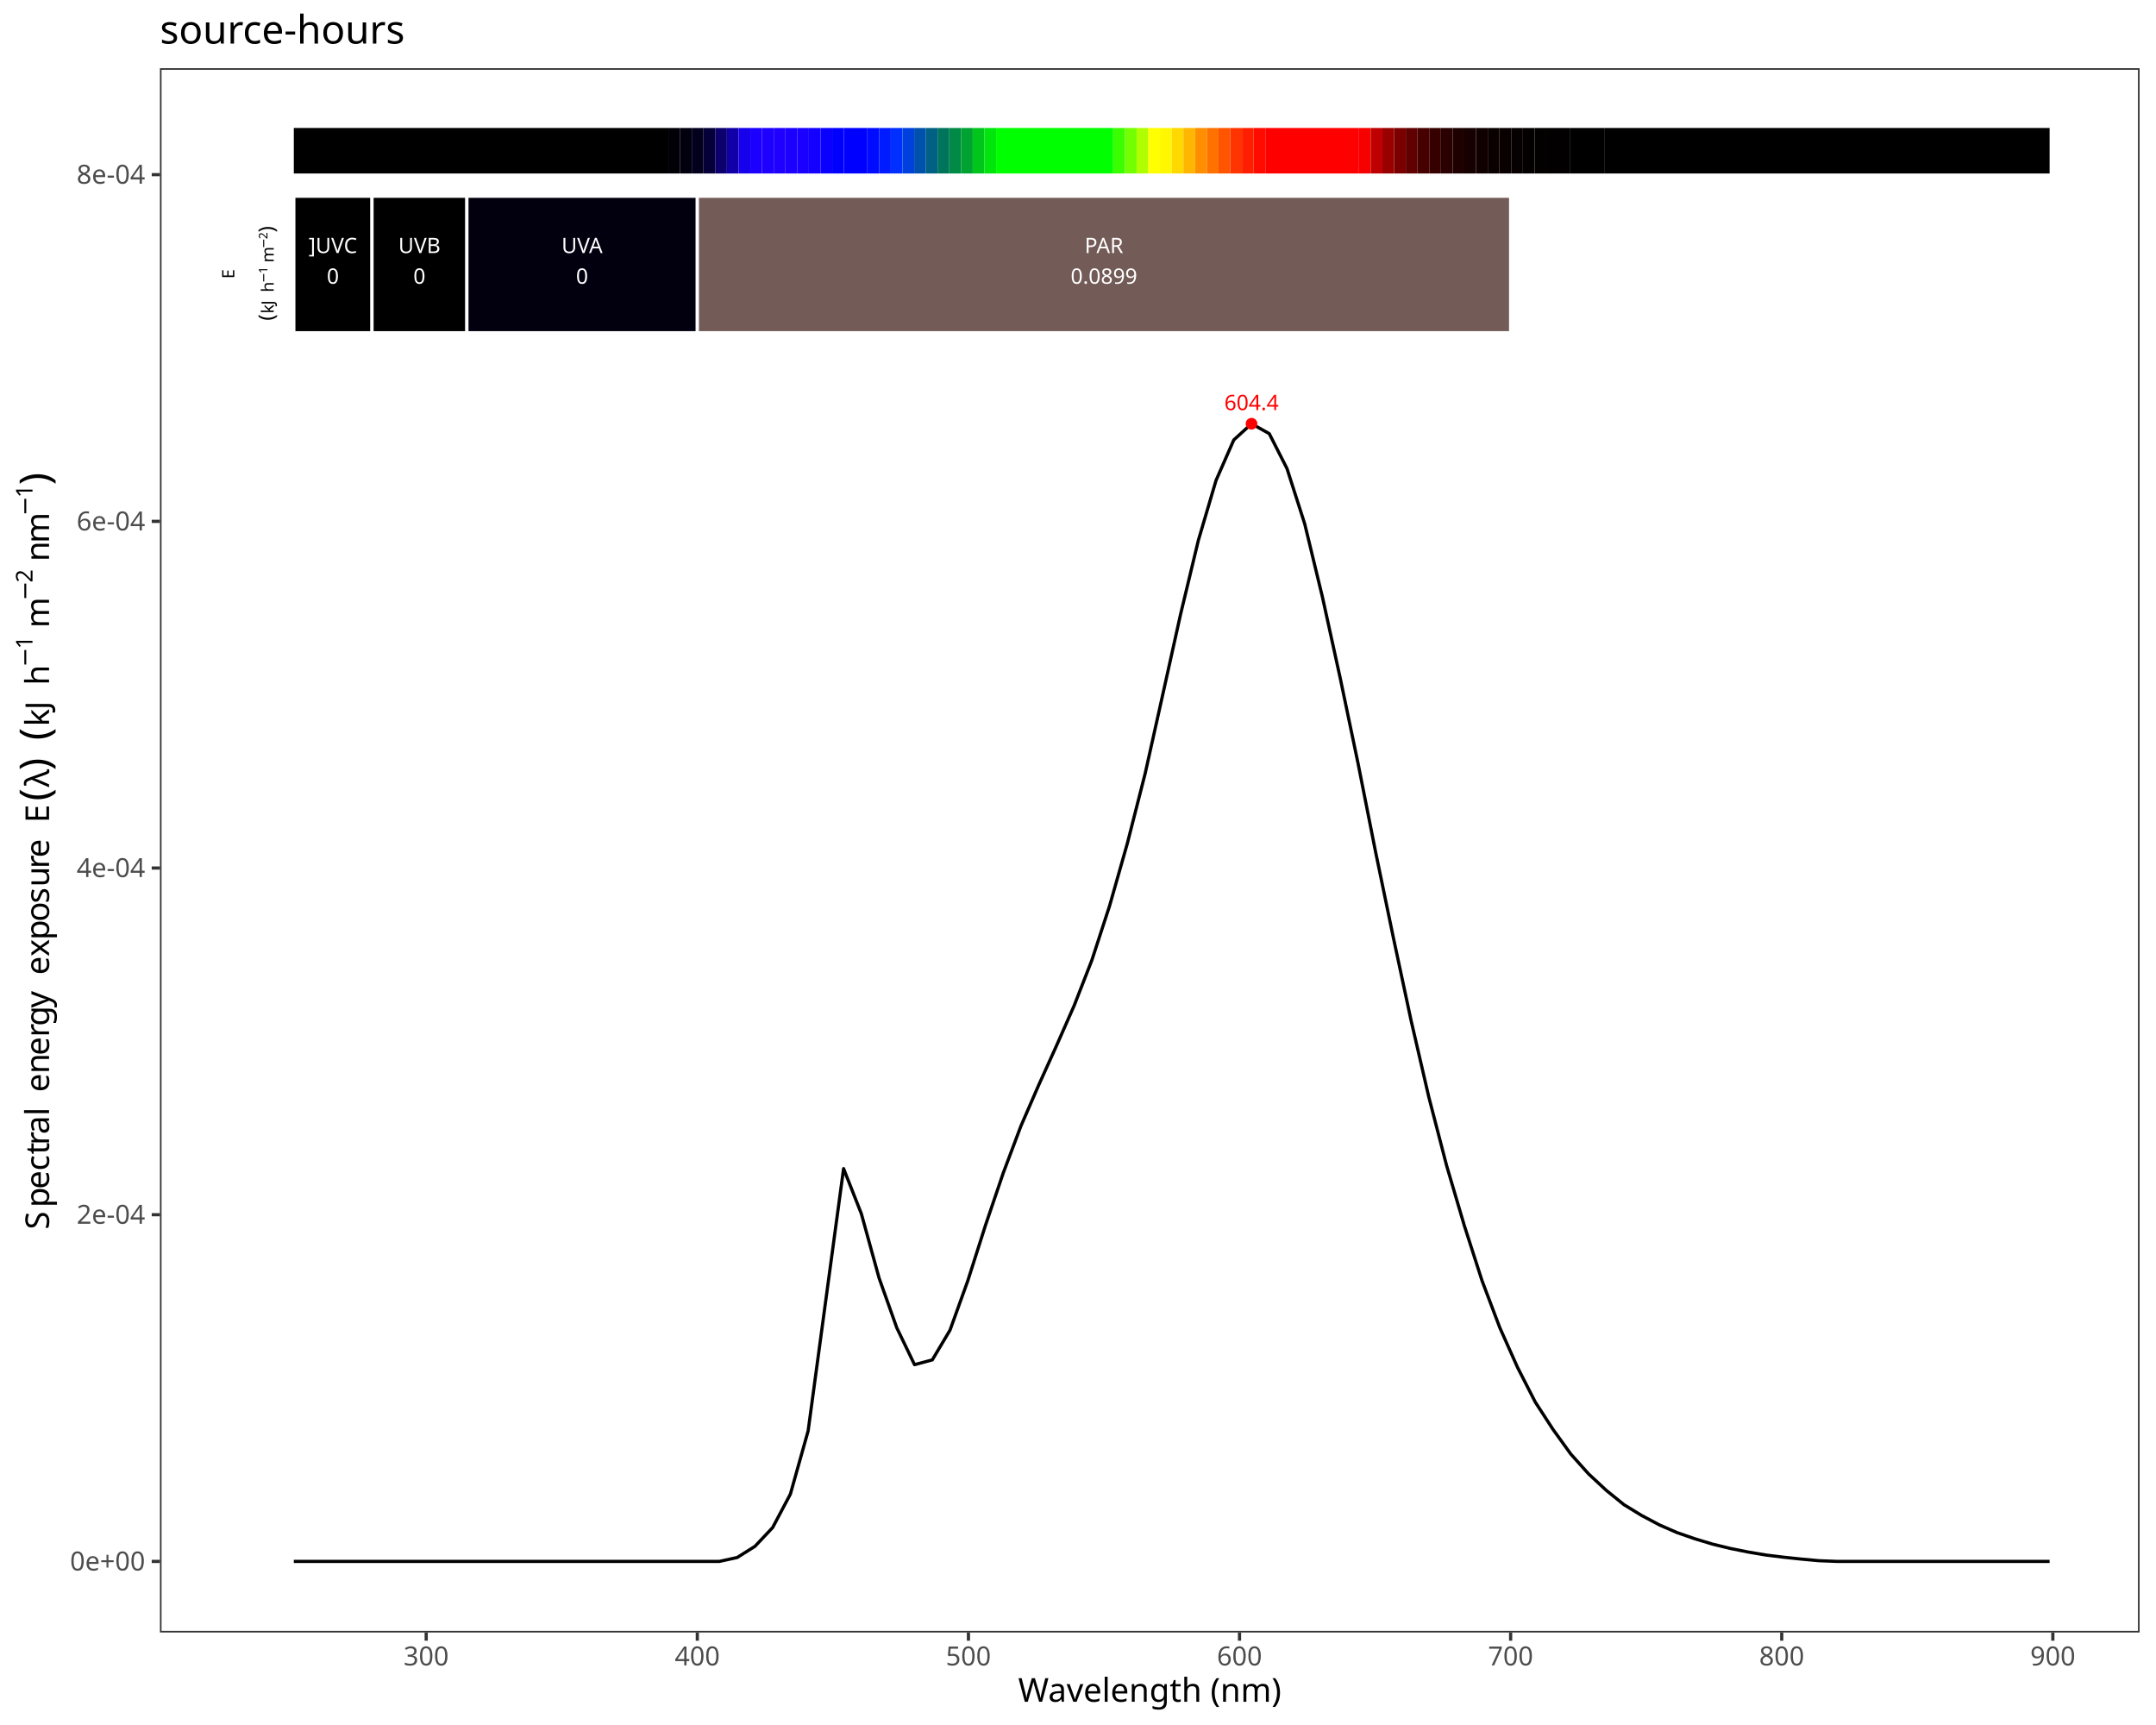
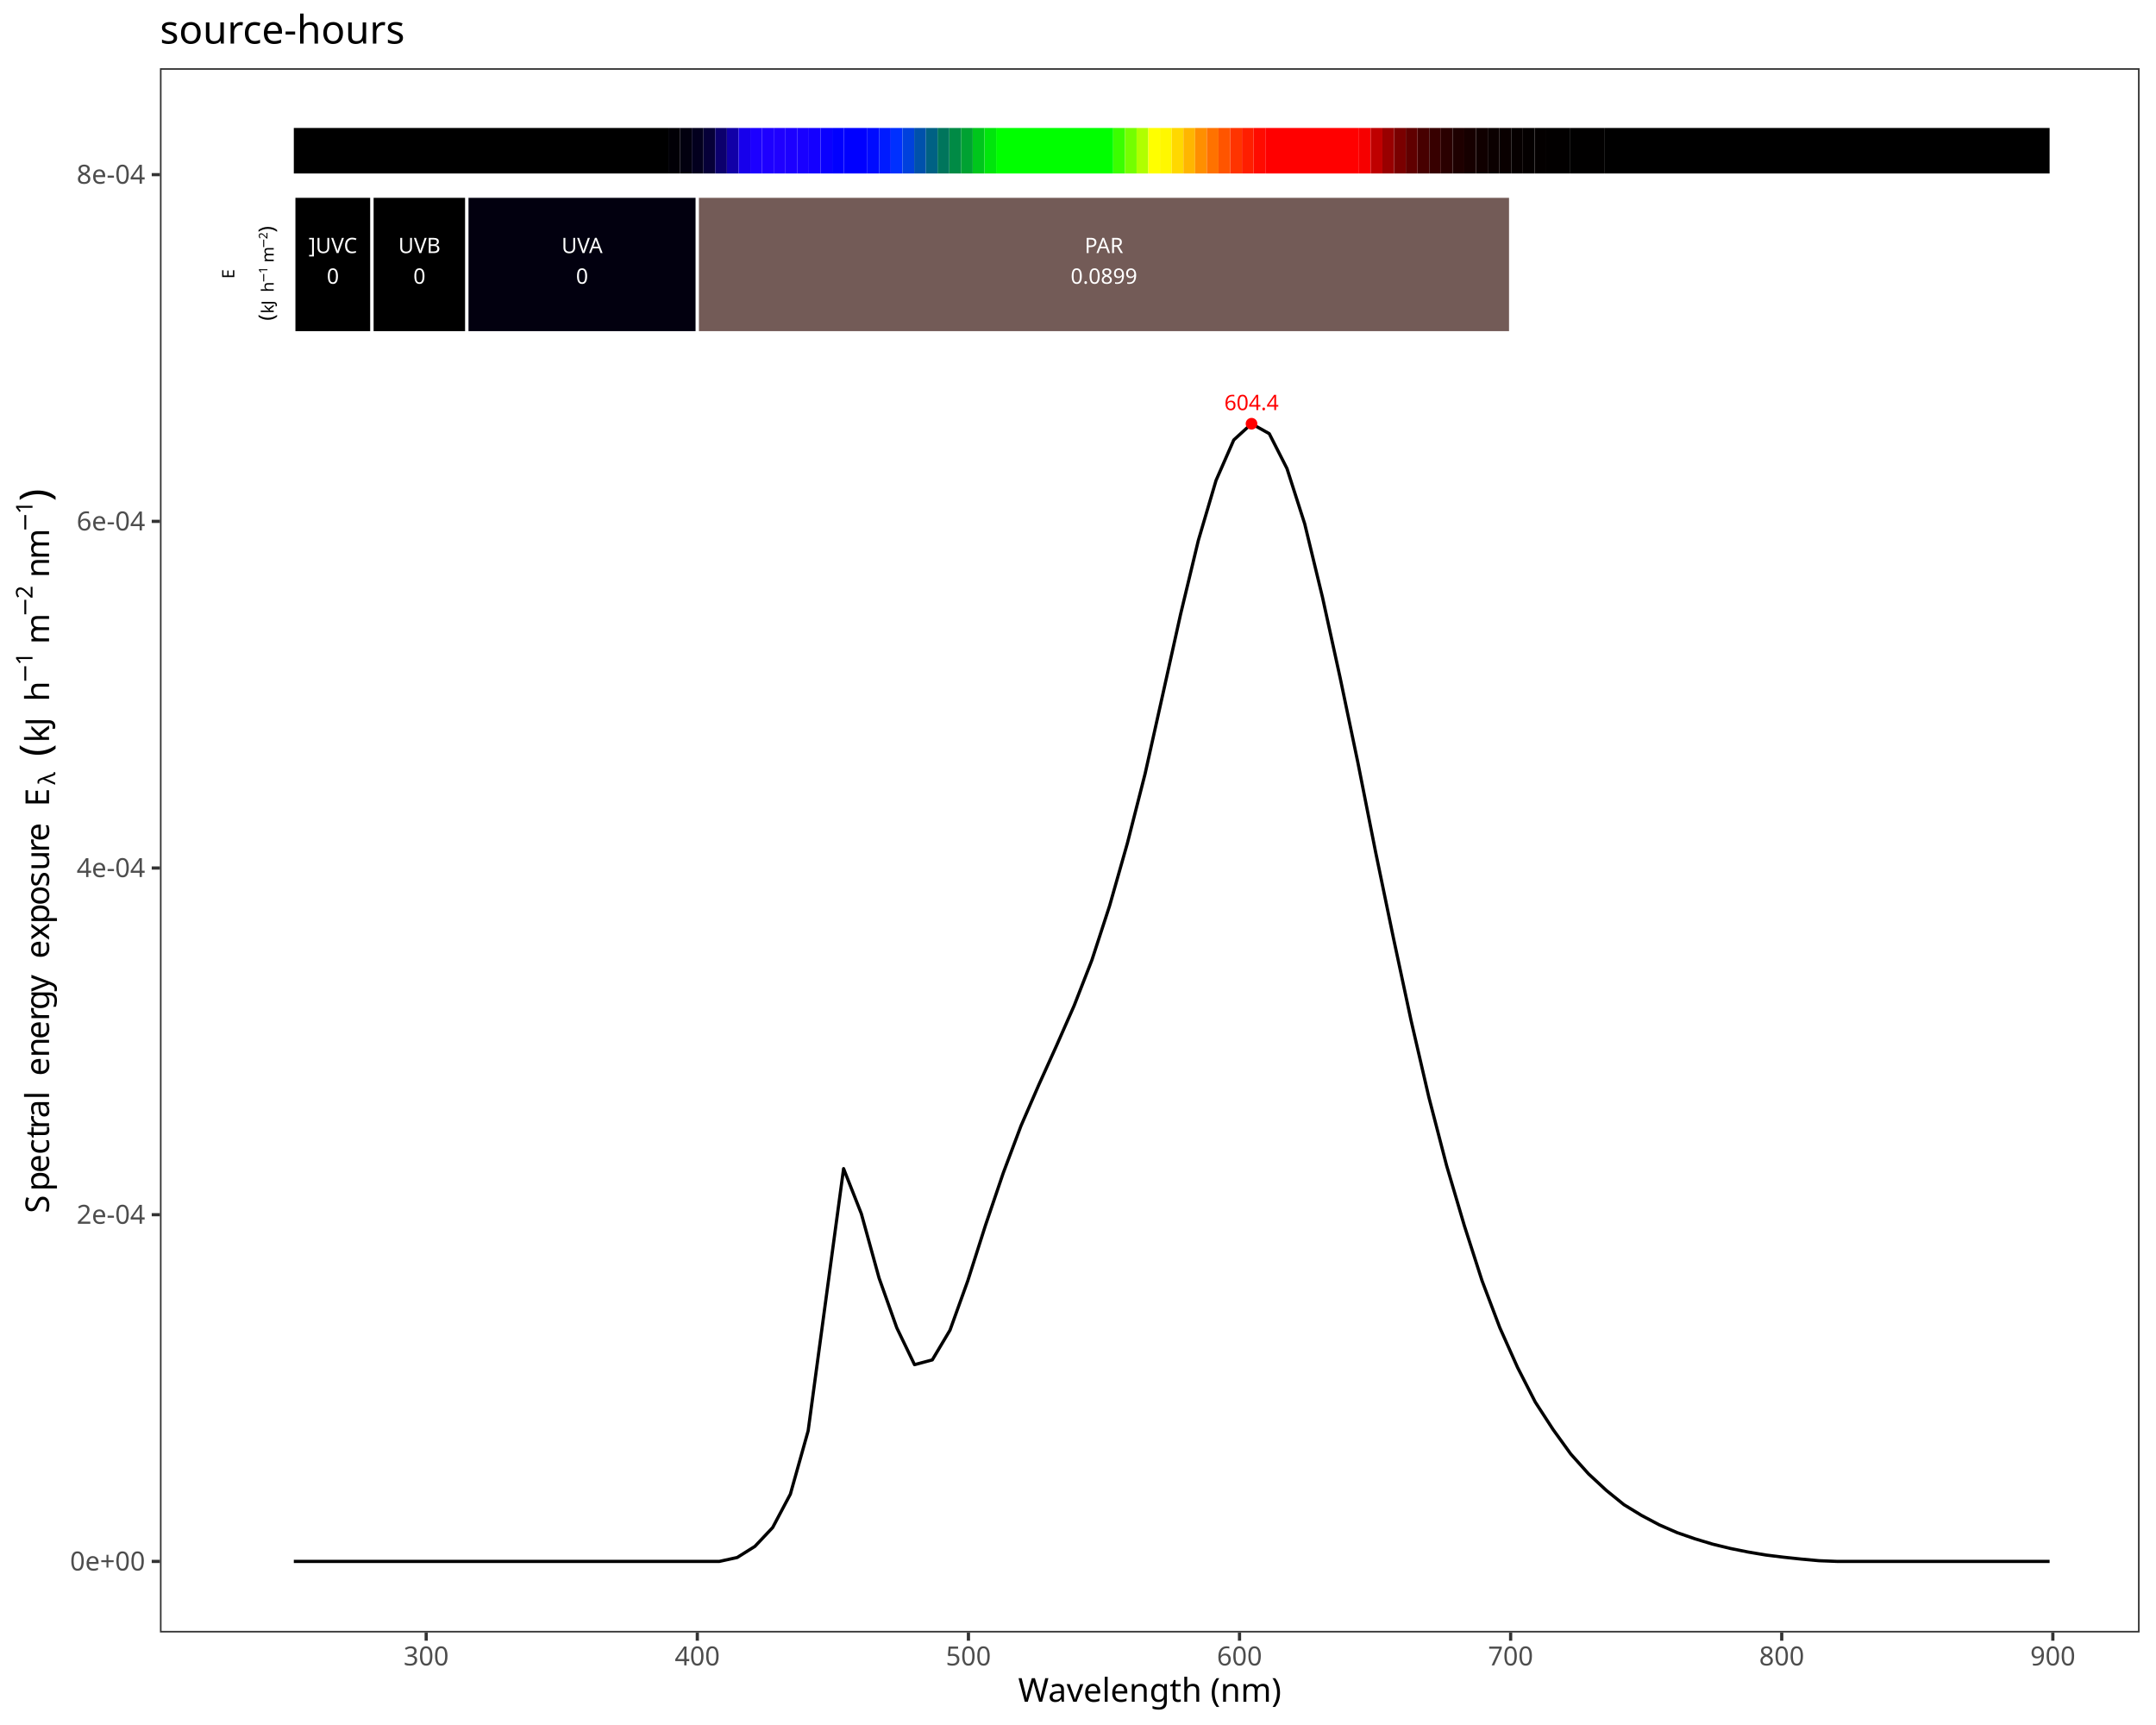
<svg xmlns="http://www.w3.org/2000/svg" class="svglite" data-engine-version="2.0" width="720.00pt" height="576.00pt" viewBox="0 0 720.00 576.00">
  <defs>
    <style type="text/css">
    .svglite line, .svglite polyline, .svglite polygon, .svglite path, .svglite rect, .svglite circle {
      fill: none;
      stroke: #000000;
      stroke-linecap: round;
      stroke-linejoin: round;
      stroke-miterlimit: 10.00;
    }
  </style>
  </defs>
  <rect width="100%" height="100%" style="stroke: none; fill: #FFFFFF;" />
  <defs>
    <clipPath id="cpMC4wMHw3MjAuMDB8MC4wMHw1NzYuMDA=">
      <rect x="0.00" y="0.00" width="720.00" height="576.00" />
    </clipPath>
  </defs>
  <g clip-path="url(#cpMC4wMHw3MjAuMDB8MC4wMHw1NzYuMDA=)">
    <rect x="0.00" y="0.00" width="720.00" height="576.00" style="stroke-width: 1.07; stroke: #FFFFFF; fill: #FFFFFF;" />
  </g>
  <defs>
    <clipPath id="cpNTMuNDF8NzE0LjUyfDIyLjc4fDU0NS4xMQ==">
      <rect x="53.41" y="22.78" width="661.11" height="522.33" />
    </clipPath>
  </defs>
  <g clip-path="url(#cpNTMuNDF8NzE0LjUyfDIyLjc4fDU0NS4xMQ==)">
    <rect x="53.41" y="22.78" width="661.11" height="522.33" style="stroke-width: 1.07; stroke: none; fill: #FFFFFF;" />
    <polyline points="98.12,521.37 104.04,521.37 109.96,521.37 115.89,521.37 121.81,521.37 127.73,521.37 133.65,521.37 139.58,521.37 145.50,521.37 151.42,521.37 157.34,521.37 163.27,521.37 169.19,521.37 175.11,521.37 181.04,521.37 186.96,521.37 192.88,521.37 198.80,521.37 204.73,521.37 210.65,521.37 216.57,521.37 222.50,521.37 228.42,521.37 234.34,521.37 240.26,521.37 246.19,520.07 252.11,516.35 258.03,510.07 263.95,498.90 269.88,477.78 275.80,433.98 281.72,390.22 287.65,405.28 293.57,426.76 299.49,443.39 305.41,455.68 311.34,454.09 317.26,444.15 323.18,427.72 329.10,409.15 335.03,391.70 340.95,375.96 346.87,362.34 352.80,349.22 358.72,335.78 364.64,320.59 370.56,302.43 376.49,281.57 382.41,258.36 388.33,231.81 394.26,205.10 400.18,180.48 406.10,160.41 412.02,146.91 417.95,141.49 423.87,144.80 429.79,156.45 435.71,174.92 441.64,199.41 447.56,226.40 453.48,254.70 459.41,284.62 465.33,313.17 471.25,340.83 477.17,366.38 483.10,389.22 489.02,409.27 494.94,427.68 500.86,443.32 506.79,456.61 512.71,468.18 518.63,477.30 524.56,485.52 530.48,492.13 536.40,497.63 542.32,502.43 548.25,506.05 554.17,509.19 560.09,511.77 566.01,513.82 571.94,515.61 577.86,517.05 583.78,518.24 589.71,519.24 595.63,519.97 601.55,520.60 607.47,521.14 613.40,521.37 619.32,521.37 625.24,521.37 631.17,521.37 637.09,521.37 643.01,521.37 648.93,521.37 654.86,521.37 660.78,521.37 666.70,521.37 672.62,521.37 678.55,521.37 684.47,521.37 " style="stroke-width: 1.07; stroke-linecap: butt;" />
    <text x="417.95" y="136.94" text-anchor="middle" style="font-size: 7.11px; fill: #FF0000; font-family: sans;" textLength="17.80px" lengthAdjust="spacingAndGlyphs">604.4</text>
    <circle cx="417.95" cy="141.49" r="1.95" style="stroke-width: 0.71; stroke: none; fill: #FF0000;" />
    <rect x="98.12" y="42.73" width="125.09" height="15.20" style="stroke-width: 1.07; stroke: none; stroke-linecap: square; stroke-linejoin: miter; fill: #000000;" />
    <rect x="223.21" y="42.73" width="3.91" height="15.20" style="stroke-width: 1.07; stroke: none; stroke-linecap: square; stroke-linejoin: miter; fill: #010006;" />
    <rect x="227.11" y="42.73" width="3.91" height="15.20" style="stroke-width: 1.07; stroke: none; stroke-linecap: square; stroke-linejoin: miter; fill: #02000F;" />
    <rect x="231.02" y="42.73" width="3.91" height="15.20" style="stroke-width: 1.07; stroke: none; stroke-linecap: square; stroke-linejoin: miter; fill: #03001E;" />
    <rect x="234.93" y="42.73" width="3.91" height="15.20" style="stroke-width: 1.07; stroke: none; stroke-linecap: square; stroke-linejoin: miter; fill: #060038;" />
    <rect x="238.84" y="42.73" width="3.91" height="15.20" style="stroke-width: 1.07; stroke: none; stroke-linecap: square; stroke-linejoin: miter; fill: #0C006D;" />
    <rect x="242.75" y="42.73" width="3.91" height="15.20" style="stroke-width: 1.07; stroke: none; stroke-linecap: square; stroke-linejoin: miter; fill: #1100A7;" />
    <rect x="246.66" y="42.73" width="3.91" height="15.20" style="stroke-width: 1.07; stroke: none; stroke-linecap: square; stroke-linejoin: miter; fill: #1700EB;" />
    <rect x="250.57" y="42.73" width="3.91" height="15.20" style="stroke-width: 1.07; stroke: none; stroke-linecap: square; stroke-linejoin: miter; fill: #1C00FF;" />
    <rect x="254.48" y="42.73" width="3.91" height="15.20" style="stroke-width: 1.07; stroke: none; stroke-linecap: square; stroke-linejoin: miter; fill: #1E00FF;" />
    <rect x="258.39" y="42.73" width="3.91" height="15.20" style="stroke-width: 1.07; stroke: none; stroke-linecap: square; stroke-linejoin: miter; fill: #1F00FF;" />
    <rect x="262.30" y="42.73" width="3.91" height="15.20" style="stroke-width: 1.07; stroke: none; stroke-linecap: square; stroke-linejoin: miter; fill: #1C00FF;" />
    <rect x="266.21" y="42.73" width="3.91" height="15.20" style="stroke-width: 1.07; stroke: none; stroke-linecap: square; stroke-linejoin: miter; fill: #1900FF;" />
    <rect x="270.11" y="42.73" width="3.91" height="15.20" style="stroke-width: 1.07; stroke: none; stroke-linecap: square; stroke-linejoin: miter; fill: #1400FF;" />
    <rect x="274.02" y="42.73" width="3.91" height="15.20" style="stroke-width: 1.07; stroke: none; stroke-linecap: square; stroke-linejoin: miter; fill: #0A00FF;" />
    <rect x="277.93" y="42.73" width="3.91" height="15.20" style="stroke-width: 1.07; stroke: none; stroke-linecap: square; stroke-linejoin: miter; fill: #0100FF;" />
    <rect x="281.84" y="42.73" width="7.82" height="15.20" style="stroke-width: 1.07; stroke: none; stroke-linecap: square; stroke-linejoin: miter; fill: #0000FF;" />
    <rect x="289.66" y="42.73" width="3.91" height="15.20" style="stroke-width: 1.07; stroke: none; stroke-linecap: square; stroke-linejoin: miter; fill: #000BFF;" />
    <rect x="293.57" y="42.73" width="3.91" height="15.20" style="stroke-width: 1.07; stroke: none; stroke-linecap: square; stroke-linejoin: miter; fill: #001BFF;" />
    <rect x="297.48" y="42.73" width="3.91" height="15.20" style="stroke-width: 1.07; stroke: none; stroke-linecap: square; stroke-linejoin: miter; fill: #0030FF;" />
    <rect x="301.39" y="42.73" width="3.91" height="15.20" style="stroke-width: 1.07; stroke: none; stroke-linecap: square; stroke-linejoin: miter; fill: #0041DD;" />
    <rect x="305.30" y="42.73" width="3.91" height="15.20" style="stroke-width: 1.07; stroke: none; stroke-linecap: square; stroke-linejoin: miter; fill: #0051AC;" />
    <rect x="309.20" y="42.73" width="3.91" height="15.20" style="stroke-width: 1.07; stroke: none; stroke-linecap: square; stroke-linejoin: miter; fill: #006184;" />
    <rect x="313.11" y="42.73" width="3.91" height="15.20" style="stroke-width: 1.07; stroke: none; stroke-linecap: square; stroke-linejoin: miter; fill: #00755C;" />
    <rect x="317.02" y="42.73" width="3.91" height="15.20" style="stroke-width: 1.07; stroke: none; stroke-linecap: square; stroke-linejoin: miter; fill: #008A45;" />
    <rect x="320.93" y="42.73" width="3.91" height="15.20" style="stroke-width: 1.07; stroke: none; stroke-linecap: square; stroke-linejoin: miter; fill: #00A232;" />
    <rect x="324.84" y="42.73" width="3.91" height="15.20" style="stroke-width: 1.07; stroke: none; stroke-linecap: square; stroke-linejoin: miter; fill: #00C61C;" />
    <rect x="328.75" y="42.73" width="3.91" height="15.20" style="stroke-width: 1.07; stroke: none; stroke-linecap: square; stroke-linejoin: miter; fill: #00E60C;" />
    <rect x="332.66" y="42.73" width="39.09" height="15.20" style="stroke-width: 1.07; stroke: none; stroke-linecap: square; stroke-linejoin: miter; fill: #00FF00;" />
    <rect x="371.75" y="42.73" width="3.91" height="15.20" style="stroke-width: 1.07; stroke: none; stroke-linecap: square; stroke-linejoin: miter; fill: #3AFF00;" />
    <rect x="375.66" y="42.73" width="3.91" height="15.20" style="stroke-width: 1.07; stroke: none; stroke-linecap: square; stroke-linejoin: miter; fill: #74FF00;" />
    <rect x="379.57" y="42.73" width="3.91" height="15.20" style="stroke-width: 1.07; stroke: none; stroke-linecap: square; stroke-linejoin: miter; fill: #B0FF00;" />
    <rect x="383.48" y="42.73" width="3.91" height="15.20" style="stroke-width: 1.07; stroke: none; stroke-linecap: square; stroke-linejoin: miter; fill: #FFFF00;" />
    <rect x="387.38" y="42.73" width="3.91" height="15.20" style="stroke-width: 1.07; stroke: none; stroke-linecap: square; stroke-linejoin: miter; fill: #FFF700;" />
    <rect x="391.29" y="42.73" width="3.91" height="15.20" style="stroke-width: 1.07; stroke: none; stroke-linecap: square; stroke-linejoin: miter; fill: #FFD800;" />
    <rect x="395.20" y="42.73" width="3.91" height="15.20" style="stroke-width: 1.07; stroke: none; stroke-linecap: square; stroke-linejoin: miter; fill: #FFB600;" />
    <rect x="399.11" y="42.73" width="3.91" height="15.20" style="stroke-width: 1.07; stroke: none; stroke-linecap: square; stroke-linejoin: miter; fill: #FF8F00;" />
    <rect x="403.02" y="42.73" width="3.91" height="15.20" style="stroke-width: 1.07; stroke: none; stroke-linecap: square; stroke-linejoin: miter; fill: #FF7200;" />
    <rect x="406.93" y="42.73" width="3.91" height="15.20" style="stroke-width: 1.07; stroke: none; stroke-linecap: square; stroke-linejoin: miter; fill: #FF5500;" />
    <rect x="410.84" y="42.73" width="3.91" height="15.20" style="stroke-width: 1.07; stroke: none; stroke-linecap: square; stroke-linejoin: miter; fill: #FF3400;" />
    <rect x="414.75" y="42.73" width="3.91" height="15.20" style="stroke-width: 1.07; stroke: none; stroke-linecap: square; stroke-linejoin: miter; fill: #FF1E00;" />
    <rect x="418.66" y="42.73" width="3.91" height="15.20" style="stroke-width: 1.07; stroke: none; stroke-linecap: square; stroke-linejoin: miter; fill: #FF0B00;" />
    <rect x="422.57" y="42.73" width="31.27" height="15.20" style="stroke-width: 1.07; stroke: none; stroke-linecap: square; stroke-linejoin: miter; fill: #FF0000;" />
    <rect x="453.84" y="42.73" width="3.91" height="15.20" style="stroke-width: 1.07; stroke: none; stroke-linecap: square; stroke-linejoin: miter; fill: #F60000;" />
    <rect x="457.75" y="42.73" width="3.91" height="15.20" style="stroke-width: 1.07; stroke: none; stroke-linecap: square; stroke-linejoin: miter; fill: #BF0000;" />
    <rect x="461.66" y="42.73" width="3.91" height="15.20" style="stroke-width: 1.07; stroke: none; stroke-linecap: square; stroke-linejoin: miter; fill: #990000;" />
    <rect x="465.57" y="42.73" width="3.91" height="15.20" style="stroke-width: 1.07; stroke: none; stroke-linecap: square; stroke-linejoin: miter; fill: #7A0000;" />
    <rect x="469.47" y="42.73" width="3.91" height="15.20" style="stroke-width: 1.07; stroke: none; stroke-linecap: square; stroke-linejoin: miter; fill: #600000;" />
    <rect x="473.38" y="42.73" width="3.91" height="15.20" style="stroke-width: 1.07; stroke: none; stroke-linecap: square; stroke-linejoin: miter; fill: #470000;" />
    <rect x="477.29" y="42.73" width="3.91" height="15.20" style="stroke-width: 1.07; stroke: none; stroke-linecap: square; stroke-linejoin: miter; fill: #370000;" />
    <rect x="481.20" y="42.73" width="3.91" height="15.20" style="stroke-width: 1.07; stroke: none; stroke-linecap: square; stroke-linejoin: miter; fill: #2A0000;" />
    <rect x="485.11" y="42.73" width="3.91" height="15.20" style="stroke-width: 1.07; stroke: none; stroke-linecap: square; stroke-linejoin: miter; fill: #1E0000;" />
    <rect x="489.02" y="42.73" width="3.91" height="15.20" style="stroke-width: 1.07; stroke: none; stroke-linecap: square; stroke-linejoin: miter; fill: #160000;" />
    <rect x="492.93" y="42.73" width="3.91" height="15.20" style="stroke-width: 1.07; stroke: none; stroke-linecap: square; stroke-linejoin: miter; fill: #100000;" />
    <rect x="496.84" y="42.73" width="3.91" height="15.20" style="stroke-width: 1.07; stroke: none; stroke-linecap: square; stroke-linejoin: miter; fill: #0B0000;" />
    <rect x="500.75" y="42.73" width="3.91" height="15.20" style="stroke-width: 1.07; stroke: none; stroke-linecap: square; stroke-linejoin: miter; fill: #090000;" />
    <rect x="504.66" y="42.73" width="3.91" height="15.20" style="stroke-width: 1.07; stroke: none; stroke-linecap: square; stroke-linejoin: miter; fill: #060000;" />
    <rect x="508.56" y="42.73" width="3.91" height="15.20" style="stroke-width: 1.07; stroke: none; stroke-linecap: square; stroke-linejoin: miter; fill: #040000;" />
    <rect x="512.47" y="42.73" width="3.91" height="15.20" style="stroke-width: 1.07; stroke: none; stroke-linecap: square; stroke-linejoin: miter; fill: #030000;" />
    <rect x="516.38" y="42.73" width="7.82" height="15.20" style="stroke-width: 1.07; stroke: none; stroke-linecap: square; stroke-linejoin: miter; fill: #020000;" />
    <rect x="524.20" y="42.73" width="11.73" height="15.20" style="stroke-width: 1.07; stroke: none; stroke-linecap: square; stroke-linejoin: miter; fill: #010000;" />
    <rect x="535.93" y="42.73" width="148.54" height="15.20" style="stroke-width: 1.07; stroke: none; stroke-linecap: square; stroke-linejoin: miter; fill: #000000;" />
    <rect x="98.12" y="65.52" width="26.11" height="45.59" style="stroke-width: 1.07; stroke: #FFFFFF; stroke-linecap: square; stroke-linejoin: miter; fill: #000000;" />
    <rect x="124.23" y="65.52" width="31.69" height="45.59" style="stroke-width: 1.07; stroke: #FFFFFF; stroke-linecap: square; stroke-linejoin: miter; fill: #000000;" />
    <rect x="155.92" y="65.52" width="76.96" height="45.59" style="stroke-width: 1.07; stroke: #FFFFFF; stroke-linecap: square; stroke-linejoin: miter; fill: #02000F;" />
    <rect x="232.87" y="65.52" width="271.61" height="45.59" style="stroke-width: 1.07; stroke: #FFFFFF; stroke-linecap: square; stroke-linejoin: miter; fill: #735B57;" />
    <text x="111.17" y="84.50" text-anchor="middle" style="font-size: 7.11px; fill: #FFFFFF; font-family: sans;" textLength="17.00px" lengthAdjust="spacingAndGlyphs">]UVC</text>
    <text x="111.17" y="94.74" text-anchor="middle" style="font-size: 7.11px; fill: #FFFFFF; font-family: sans;" textLength="3.96px" lengthAdjust="spacingAndGlyphs">0</text>
    <text x="140.07" y="84.50" text-anchor="middle" style="font-size: 7.11px; fill: #FFFFFF; font-family: sans;" textLength="14.63px" lengthAdjust="spacingAndGlyphs">UVB</text>
    <text x="140.07" y="94.74" text-anchor="middle" style="font-size: 7.11px; fill: #FFFFFF; font-family: sans;" textLength="3.96px" lengthAdjust="spacingAndGlyphs">0</text>
    <text x="194.39" y="84.50" text-anchor="middle" style="font-size: 7.11px; fill: #FFFFFF; font-family: sans;" textLength="14.63px" lengthAdjust="spacingAndGlyphs">UVA</text>
    <text x="194.39" y="94.74" text-anchor="middle" style="font-size: 7.11px; fill: #FFFFFF; font-family: sans;" textLength="3.96px" lengthAdjust="spacingAndGlyphs">0</text>
    <text x="368.67" y="84.50" text-anchor="middle" style="font-size: 7.11px; fill: #FFFFFF; font-family: sans;" textLength="14.63px" lengthAdjust="spacingAndGlyphs">PAR</text>
    <text x="368.67" y="94.74" text-anchor="middle" style="font-size: 7.11px; fill: #FFFFFF; font-family: sans;" textLength="21.76px" lengthAdjust="spacingAndGlyphs">0.0899</text>
    <text transform="translate(78.25,93.06) rotate(-90)" style="font-size: 5.69px; font-family: sans;" textLength="3.80px" lengthAdjust="spacingAndGlyphs">E</text>
    <text transform="translate(91.41,107.06) rotate(-90)" style="font-size: 7.11px; font-family: sans;" textLength="2.37px" lengthAdjust="spacingAndGlyphs">(</text>
    <text transform="translate(91.41,104.69) rotate(-90)" style="font-size: 5.69px; font-family: sans;" textLength="2.85px" lengthAdjust="spacingAndGlyphs">k</text>
    <text transform="translate(91.41,101.85) rotate(-90)" style="font-size: 5.69px; font-family: sans;" textLength="2.85px" lengthAdjust="spacingAndGlyphs">J</text>
    <text transform="translate(91.41,99.00) rotate(-90)" style="font-size: 5.69px; font-family: sans;" textLength="1.42px" lengthAdjust="spacingAndGlyphs"> </text>
    <text transform="translate(91.41,97.58) rotate(-90)" style="font-size: 5.69px; font-family: sans;" textLength="3.17px" lengthAdjust="spacingAndGlyphs">h</text>
    <text transform="translate(89.31,94.41) rotate(-90)" style="font-size: 3.98px; font-family: sans;" textLength="3.10px" lengthAdjust="spacingAndGlyphs">−</text>
    <text transform="translate(89.31,91.32) rotate(-90)" style="font-size: 3.98px; font-family: sans;" textLength="2.22px" lengthAdjust="spacingAndGlyphs">1</text>
    <text transform="translate(91.41,89.10) rotate(-90)" style="font-size: 5.69px; font-family: sans;" textLength="1.42px" lengthAdjust="spacingAndGlyphs"> </text>
    <text transform="translate(91.41,87.68) rotate(-90)" style="font-size: 5.69px; font-family: sans;" textLength="4.74px" lengthAdjust="spacingAndGlyphs">m</text>
    <text transform="translate(89.31,82.93) rotate(-90)" style="font-size: 3.98px; font-family: sans;" textLength="3.10px" lengthAdjust="spacingAndGlyphs">−</text>
    <text transform="translate(89.31,79.84) rotate(-90)" style="font-size: 3.98px; font-family: sans;" textLength="2.22px" lengthAdjust="spacingAndGlyphs">2</text>
    <text transform="translate(91.41,77.62) rotate(-90)" style="font-size: 7.11px; font-family: sans;" textLength="2.36px" lengthAdjust="spacingAndGlyphs">)</text>
    <rect x="53.41" y="22.78" width="661.11" height="522.33" style="stroke-width: 1.07; stroke: #333333;" />
  </g>
  <g clip-path="url(#cpMC4wMHw3MjAuMDB8MC4wMHw1NzYuMDA=)">
    <text x="48.48" y="524.40" text-anchor="end" style="font-size: 8.80px; fill: #4D4D4D; font-family: sans;" textLength="24.72px" lengthAdjust="spacingAndGlyphs">0e+00</text>
    <text x="48.48" y="408.63" text-anchor="end" style="font-size: 8.80px; fill: #4D4D4D; font-family: sans;" textLength="22.51px" lengthAdjust="spacingAndGlyphs">2e-04</text>
    <text x="48.48" y="292.87" text-anchor="end" style="font-size: 8.80px; fill: #4D4D4D; font-family: sans;" textLength="22.51px" lengthAdjust="spacingAndGlyphs">4e-04</text>
    <text x="48.48" y="177.11" text-anchor="end" style="font-size: 8.80px; fill: #4D4D4D; font-family: sans;" textLength="22.51px" lengthAdjust="spacingAndGlyphs">6e-04</text>
    <text x="48.48" y="61.34" text-anchor="end" style="font-size: 8.80px; fill: #4D4D4D; font-family: sans;" textLength="22.51px" lengthAdjust="spacingAndGlyphs">8e-04</text>
    <polyline points="50.67,521.37 53.41,521.37 " style="stroke-width: 1.07; stroke: #333333; stroke-linecap: butt;" />
    <polyline points="50.67,405.61 53.41,405.61 " style="stroke-width: 1.07; stroke: #333333; stroke-linecap: butt;" />
    <polyline points="50.67,289.84 53.41,289.84 " style="stroke-width: 1.07; stroke: #333333; stroke-linecap: butt;" />
    <polyline points="50.67,174.08 53.41,174.08 " style="stroke-width: 1.07; stroke: #333333; stroke-linecap: butt;" />
    <polyline points="50.67,58.32 53.41,58.32 " style="stroke-width: 1.07; stroke: #333333; stroke-linecap: butt;" />
    <polyline points="142.33,547.85 142.33,545.11 " style="stroke-width: 1.07; stroke: #333333; stroke-linecap: butt;" />
    <polyline points="232.87,547.85 232.87,545.11 " style="stroke-width: 1.07; stroke: #333333; stroke-linecap: butt;" />
    <polyline points="323.41,547.85 323.41,545.11 " style="stroke-width: 1.07; stroke: #333333; stroke-linecap: butt;" />
    <polyline points="413.94,547.85 413.94,545.11 " style="stroke-width: 1.07; stroke: #333333; stroke-linecap: butt;" />
    <polyline points="504.48,547.85 504.48,545.11 " style="stroke-width: 1.07; stroke: #333333; stroke-linecap: butt;" />
    <polyline points="595.01,547.85 595.01,545.11 " style="stroke-width: 1.07; stroke: #333333; stroke-linecap: butt;" />
    <polyline points="685.55,547.85 685.55,545.11 " style="stroke-width: 1.07; stroke: #333333; stroke-linecap: butt;" />
    <text x="142.33" y="556.10" text-anchor="middle" style="font-size: 8.80px; fill: #4D4D4D; font-family: sans;" textLength="14.68px" lengthAdjust="spacingAndGlyphs">300</text>
    <text x="232.87" y="556.10" text-anchor="middle" style="font-size: 8.80px; fill: #4D4D4D; font-family: sans;" textLength="14.68px" lengthAdjust="spacingAndGlyphs">400</text>
    <text x="323.41" y="556.10" text-anchor="middle" style="font-size: 8.80px; fill: #4D4D4D; font-family: sans;" textLength="14.68px" lengthAdjust="spacingAndGlyphs">500</text>
    <text x="413.94" y="556.10" text-anchor="middle" style="font-size: 8.80px; fill: #4D4D4D; font-family: sans;" textLength="14.68px" lengthAdjust="spacingAndGlyphs">600</text>
    <text x="504.48" y="556.10" text-anchor="middle" style="font-size: 8.80px; fill: #4D4D4D; font-family: sans;" textLength="14.68px" lengthAdjust="spacingAndGlyphs">700</text>
    <text x="595.01" y="556.10" text-anchor="middle" style="font-size: 8.80px; fill: #4D4D4D; font-family: sans;" textLength="14.68px" lengthAdjust="spacingAndGlyphs">800</text>
    <text x="685.55" y="556.10" text-anchor="middle" style="font-size: 8.80px; fill: #4D4D4D; font-family: sans;" textLength="14.68px" lengthAdjust="spacingAndGlyphs">900</text>
    <text x="383.96" y="568.24" text-anchor="middle" style="font-size: 11.00px; font-family: sans;" textLength="83.76px" lengthAdjust="spacingAndGlyphs">Wavelength (nm)</text>
-     <text transform="translate(16.38,410.53) rotate(-90)" style="font-size: 11.00px; font-family: sans;" textLength="7.34px" lengthAdjust="spacingAndGlyphs">S</text>
-     <text transform="translate(16.38,403.19) rotate(-90)" style="font-size: 11.00px; font-family: sans;" textLength="6.12px" lengthAdjust="spacingAndGlyphs">p</text>
-     <text transform="translate(16.38,397.07) rotate(-90)" style="font-size: 11.00px; font-family: sans;" textLength="6.12px" lengthAdjust="spacingAndGlyphs">e</text>
-     <text transform="translate(16.38,390.95) rotate(-90)" style="font-size: 11.00px; font-family: sans;" textLength="5.50px" lengthAdjust="spacingAndGlyphs">c</text>
-     <text transform="translate(16.38,385.45) rotate(-90)" style="font-size: 11.00px; font-family: sans;" textLength="3.06px" lengthAdjust="spacingAndGlyphs">t</text>
-     <text transform="translate(16.38,382.39) rotate(-90)" style="font-size: 11.00px; font-family: sans;" textLength="3.66px" lengthAdjust="spacingAndGlyphs">r</text>
-     <text transform="translate(16.38,378.73) rotate(-90)" style="font-size: 11.00px; font-family: sans;" textLength="6.12px" lengthAdjust="spacingAndGlyphs">a</text>
-     <text transform="translate(16.38,372.61) rotate(-90)" style="font-size: 11.00px; font-family: sans;" textLength="2.44px" lengthAdjust="spacingAndGlyphs">l</text>
-     <text transform="translate(16.38,370.17) rotate(-90)" style="font-size: 11.00px; font-family: sans;" textLength="2.75px" lengthAdjust="spacingAndGlyphs"> </text>
-     <text transform="translate(16.38,367.41) rotate(-90)" style="font-size: 11.00px; font-family: sans;" textLength="2.75px" lengthAdjust="spacingAndGlyphs"> </text>
-     <text transform="translate(16.38,364.66) rotate(-90)" style="font-size: 11.00px; font-family: sans;" textLength="6.12px" lengthAdjust="spacingAndGlyphs">e</text>
-     <text transform="translate(16.38,358.54) rotate(-90)" style="font-size: 11.00px; font-family: sans;" textLength="6.12px" lengthAdjust="spacingAndGlyphs">n</text>
-     <text transform="translate(16.38,352.43) rotate(-90)" style="font-size: 11.00px; font-family: sans;" textLength="6.12px" lengthAdjust="spacingAndGlyphs">e</text>
-     <text transform="translate(16.38,346.31) rotate(-90)" style="font-size: 11.00px; font-family: sans;" textLength="3.66px" lengthAdjust="spacingAndGlyphs">r</text>
-     <text transform="translate(16.38,342.64) rotate(-90)" style="font-size: 11.00px; font-family: sans;" textLength="6.12px" lengthAdjust="spacingAndGlyphs">g</text>
-     <text transform="translate(16.38,336.53) rotate(-90)" style="font-size: 11.00px; font-family: sans;" textLength="5.50px" lengthAdjust="spacingAndGlyphs">y</text>
-     <text transform="translate(16.38,331.02) rotate(-90)" style="font-size: 11.00px; font-family: sans;" textLength="2.75px" lengthAdjust="spacingAndGlyphs"> </text>
-     <text transform="translate(16.38,328.27) rotate(-90)" style="font-size: 11.00px; font-family: sans;" textLength="2.75px" lengthAdjust="spacingAndGlyphs"> </text>
-     <text transform="translate(16.38,325.52) rotate(-90)" style="font-size: 11.00px; font-family: sans;" textLength="6.12px" lengthAdjust="spacingAndGlyphs">e</text>
-     <text transform="translate(16.38,319.40) rotate(-90)" style="font-size: 11.00px; font-family: sans;" textLength="5.50px" lengthAdjust="spacingAndGlyphs">x</text>
-     <text transform="translate(16.38,313.89) rotate(-90)" style="font-size: 11.00px; font-family: sans;" textLength="6.12px" lengthAdjust="spacingAndGlyphs">p</text>
-     <text transform="translate(16.38,307.78) rotate(-90)" style="font-size: 11.00px; font-family: sans;" textLength="6.12px" lengthAdjust="spacingAndGlyphs">o</text>
-     <text transform="translate(16.38,301.66) rotate(-90)" style="font-size: 11.00px; font-family: sans;" textLength="5.50px" lengthAdjust="spacingAndGlyphs">s</text>
-     <text transform="translate(16.38,296.15) rotate(-90)" style="font-size: 11.00px; font-family: sans;" textLength="6.12px" lengthAdjust="spacingAndGlyphs">u</text>
-     <text transform="translate(16.38,290.04) rotate(-90)" style="font-size: 11.00px; font-family: sans;" textLength="3.66px" lengthAdjust="spacingAndGlyphs">r</text>
-     <text transform="translate(16.38,286.37) rotate(-90)" style="font-size: 11.00px; font-family: sans;" textLength="6.12px" lengthAdjust="spacingAndGlyphs">e</text>
-     <text transform="translate(16.38,280.25) rotate(-90)" style="font-size: 11.00px; font-family: sans;" textLength="2.75px" lengthAdjust="spacingAndGlyphs"> </text>
-     <text transform="translate(16.38,277.50) rotate(-90)" style="font-size: 11.00px; font-family: sans;" textLength="2.75px" lengthAdjust="spacingAndGlyphs"> </text>
-     <text transform="translate(16.38,274.75) rotate(-90)" style="font-size: 11.00px; font-family: sans;" textLength="7.34px" lengthAdjust="spacingAndGlyphs">E</text>
-     <text transform="translate(16.38,267.41) rotate(-90)" style="font-size: 13.75px; font-family: sans;" textLength="4.58px" lengthAdjust="spacingAndGlyphs">(</text>
-     <text transform="translate(16.38,262.83) rotate(-90)" style="font-size: 11.00px; font-family: sans;" textLength="5.60px" lengthAdjust="spacingAndGlyphs">λ</text>
-     <text transform="translate(16.38,257.23) rotate(-90)" style="font-size: 13.75px; font-family: sans;" textLength="4.57px" lengthAdjust="spacingAndGlyphs">)</text>
-     <text transform="translate(16.38,252.66) rotate(-90)" style="font-size: 11.00px; font-family: sans;" textLength="2.75px" lengthAdjust="spacingAndGlyphs"> </text>
-     <text transform="translate(16.38,249.91) rotate(-90)" style="font-size: 11.00px; font-family: sans;" textLength="2.75px" lengthAdjust="spacingAndGlyphs"> </text>
-     <text transform="translate(16.38,247.15) rotate(-90)" style="font-size: 13.75px; font-family: sans;" textLength="4.58px" lengthAdjust="spacingAndGlyphs">(</text>
-     <text transform="translate(16.38,242.57) rotate(-90)" style="font-size: 11.00px; font-family: sans;" textLength="5.50px" lengthAdjust="spacingAndGlyphs">k</text>
-     <text transform="translate(16.38,237.07) rotate(-90)" style="font-size: 11.00px; font-family: sans;" textLength="5.50px" lengthAdjust="spacingAndGlyphs">J</text>
-     <text transform="translate(16.38,231.57) rotate(-90)" style="font-size: 11.00px; font-family: sans;" textLength="2.75px" lengthAdjust="spacingAndGlyphs"> </text>
-     <text transform="translate(16.38,228.81) rotate(-90)" style="font-size: 11.00px; font-family: sans;" textLength="6.12px" lengthAdjust="spacingAndGlyphs">h</text>
-     <text transform="translate(10.86,222.70) rotate(-90)" style="font-size: 7.70px; font-family: sans;" textLength="5.98px" lengthAdjust="spacingAndGlyphs">−</text>
-     <text transform="translate(10.86,216.71) rotate(-90)" style="font-size: 7.70px; font-family: sans;" textLength="4.28px" lengthAdjust="spacingAndGlyphs">1</text>
-     <text transform="translate(16.38,212.43) rotate(-90)" style="font-size: 11.00px; font-family: sans;" textLength="2.75px" lengthAdjust="spacingAndGlyphs"> </text>
-     <text transform="translate(16.38,209.68) rotate(-90)" style="font-size: 11.00px; font-family: sans;" textLength="9.17px" lengthAdjust="spacingAndGlyphs">m</text>
-     <text transform="translate(10.86,200.51) rotate(-90)" style="font-size: 7.70px; font-family: sans;" textLength="5.98px" lengthAdjust="spacingAndGlyphs">−</text>
-     <text transform="translate(10.86,194.53) rotate(-90)" style="font-size: 7.70px; font-family: sans;" textLength="4.28px" lengthAdjust="spacingAndGlyphs">2</text>
-     <text transform="translate(16.38,190.24) rotate(-90)" style="font-size: 11.00px; font-family: sans;" textLength="2.75px" lengthAdjust="spacingAndGlyphs"> </text>
-     <text transform="translate(16.38,187.49) rotate(-90)" style="font-size: 11.00px; font-family: sans;" textLength="6.12px" lengthAdjust="spacingAndGlyphs">n</text>
-     <text transform="translate(16.38,181.37) rotate(-90)" style="font-size: 11.00px; font-family: sans;" textLength="9.17px" lengthAdjust="spacingAndGlyphs">m</text>
-     <text transform="translate(10.86,172.21) rotate(-90)" style="font-size: 7.70px; font-family: sans;" textLength="5.98px" lengthAdjust="spacingAndGlyphs">−</text>
-     <text transform="translate(10.86,166.22) rotate(-90)" style="font-size: 7.70px; font-family: sans;" textLength="4.28px" lengthAdjust="spacingAndGlyphs">1</text>
-     <text transform="translate(16.38,161.94) rotate(-90)" style="font-size: 13.75px; font-family: sans;" textLength="4.57px" lengthAdjust="spacingAndGlyphs">)</text>
+     <text transform="translate(16.38,405.11) rotate(-90)" style="font-size: 11.00px; font-family: sans;" textLength="7.34px" lengthAdjust="spacingAndGlyphs">S</text>
+     <text transform="translate(16.38,397.77) rotate(-90)" style="font-size: 11.00px; font-family: sans;" textLength="6.12px" lengthAdjust="spacingAndGlyphs">p</text>
+     <text transform="translate(16.38,391.65) rotate(-90)" style="font-size: 11.00px; font-family: sans;" textLength="6.12px" lengthAdjust="spacingAndGlyphs">e</text>
+     <text transform="translate(16.38,385.53) rotate(-90)" style="font-size: 11.00px; font-family: sans;" textLength="5.50px" lengthAdjust="spacingAndGlyphs">c</text>
+     <text transform="translate(16.38,380.03) rotate(-90)" style="font-size: 11.00px; font-family: sans;" textLength="3.06px" lengthAdjust="spacingAndGlyphs">t</text>
+     <text transform="translate(16.38,376.97) rotate(-90)" style="font-size: 11.00px; font-family: sans;" textLength="3.66px" lengthAdjust="spacingAndGlyphs">r</text>
+     <text transform="translate(16.38,373.31) rotate(-90)" style="font-size: 11.00px; font-family: sans;" textLength="6.12px" lengthAdjust="spacingAndGlyphs">a</text>
+     <text transform="translate(16.38,367.19) rotate(-90)" style="font-size: 11.00px; font-family: sans;" textLength="2.44px" lengthAdjust="spacingAndGlyphs">l</text>
+     <text transform="translate(16.38,364.75) rotate(-90)" style="font-size: 11.00px; font-family: sans;" textLength="2.75px" lengthAdjust="spacingAndGlyphs"> </text>
+     <text transform="translate(16.38,362.00) rotate(-90)" style="font-size: 11.00px; font-family: sans;" textLength="2.75px" lengthAdjust="spacingAndGlyphs"> </text>
+     <text transform="translate(16.38,359.25) rotate(-90)" style="font-size: 11.00px; font-family: sans;" textLength="6.12px" lengthAdjust="spacingAndGlyphs">e</text>
+     <text transform="translate(16.38,353.13) rotate(-90)" style="font-size: 11.00px; font-family: sans;" textLength="6.12px" lengthAdjust="spacingAndGlyphs">n</text>
+     <text transform="translate(16.38,347.01) rotate(-90)" style="font-size: 11.00px; font-family: sans;" textLength="6.12px" lengthAdjust="spacingAndGlyphs">e</text>
+     <text transform="translate(16.38,340.89) rotate(-90)" style="font-size: 11.00px; font-family: sans;" textLength="3.66px" lengthAdjust="spacingAndGlyphs">r</text>
+     <text transform="translate(16.38,337.23) rotate(-90)" style="font-size: 11.00px; font-family: sans;" textLength="6.12px" lengthAdjust="spacingAndGlyphs">g</text>
+     <text transform="translate(16.38,331.11) rotate(-90)" style="font-size: 11.00px; font-family: sans;" textLength="5.50px" lengthAdjust="spacingAndGlyphs">y</text>
+     <text transform="translate(16.38,325.61) rotate(-90)" style="font-size: 11.00px; font-family: sans;" textLength="2.75px" lengthAdjust="spacingAndGlyphs"> </text>
+     <text transform="translate(16.38,322.85) rotate(-90)" style="font-size: 11.00px; font-family: sans;" textLength="2.75px" lengthAdjust="spacingAndGlyphs"> </text>
+     <text transform="translate(16.38,320.10) rotate(-90)" style="font-size: 11.00px; font-family: sans;" textLength="6.12px" lengthAdjust="spacingAndGlyphs">e</text>
+     <text transform="translate(16.38,313.98) rotate(-90)" style="font-size: 11.00px; font-family: sans;" textLength="5.50px" lengthAdjust="spacingAndGlyphs">x</text>
+     <text transform="translate(16.38,308.48) rotate(-90)" style="font-size: 11.00px; font-family: sans;" textLength="6.12px" lengthAdjust="spacingAndGlyphs">p</text>
+     <text transform="translate(16.38,302.36) rotate(-90)" style="font-size: 11.00px; font-family: sans;" textLength="6.12px" lengthAdjust="spacingAndGlyphs">o</text>
+     <text transform="translate(16.38,296.24) rotate(-90)" style="font-size: 11.00px; font-family: sans;" textLength="5.50px" lengthAdjust="spacingAndGlyphs">s</text>
+     <text transform="translate(16.38,290.74) rotate(-90)" style="font-size: 11.00px; font-family: sans;" textLength="6.12px" lengthAdjust="spacingAndGlyphs">u</text>
+     <text transform="translate(16.38,284.62) rotate(-90)" style="font-size: 11.00px; font-family: sans;" textLength="3.66px" lengthAdjust="spacingAndGlyphs">r</text>
+     <text transform="translate(16.38,280.96) rotate(-90)" style="font-size: 11.00px; font-family: sans;" textLength="6.12px" lengthAdjust="spacingAndGlyphs">e</text>
+     <text transform="translate(16.38,274.84) rotate(-90)" style="font-size: 11.00px; font-family: sans;" textLength="2.75px" lengthAdjust="spacingAndGlyphs"> </text>
+     <text transform="translate(16.38,272.09) rotate(-90)" style="font-size: 11.00px; font-family: sans;" textLength="2.75px" lengthAdjust="spacingAndGlyphs"> </text>
+     <text transform="translate(16.38,269.33) rotate(-90)" style="font-size: 11.00px; font-family: sans;" textLength="7.34px" lengthAdjust="spacingAndGlyphs">E</text>
+     <text transform="translate(18.42,262.00) rotate(-90)" style="font-size: 7.70px; font-family: sans;" textLength="3.92px" lengthAdjust="spacingAndGlyphs">λ</text>
+     <text transform="translate(16.38,258.07) rotate(-90)" style="font-size: 11.00px; font-family: sans;" textLength="2.75px" lengthAdjust="spacingAndGlyphs"> </text>
+     <text transform="translate(16.38,255.32) rotate(-90)" style="font-size: 11.00px; font-family: sans;" textLength="2.75px" lengthAdjust="spacingAndGlyphs"> </text>
+     <text transform="translate(16.38,252.57) rotate(-90)" style="font-size: 13.75px; font-family: sans;" textLength="4.58px" lengthAdjust="spacingAndGlyphs">(</text>
+     <text transform="translate(16.38,247.99) rotate(-90)" style="font-size: 11.00px; font-family: sans;" textLength="5.50px" lengthAdjust="spacingAndGlyphs">k</text>
+     <text transform="translate(16.38,242.49) rotate(-90)" style="font-size: 11.00px; font-family: sans;" textLength="5.50px" lengthAdjust="spacingAndGlyphs">J</text>
+     <text transform="translate(16.38,236.98) rotate(-90)" style="font-size: 11.00px; font-family: sans;" textLength="2.75px" lengthAdjust="spacingAndGlyphs"> </text>
+     <text transform="translate(16.38,234.23) rotate(-90)" style="font-size: 11.00px; font-family: sans;" textLength="6.12px" lengthAdjust="spacingAndGlyphs">h</text>
+     <text transform="translate(10.86,228.11) rotate(-90)" style="font-size: 7.70px; font-family: sans;" textLength="5.98px" lengthAdjust="spacingAndGlyphs">−</text>
+     <text transform="translate(10.86,222.13) rotate(-90)" style="font-size: 7.70px; font-family: sans;" textLength="4.28px" lengthAdjust="spacingAndGlyphs">1</text>
+     <text transform="translate(16.38,217.85) rotate(-90)" style="font-size: 11.00px; font-family: sans;" textLength="2.75px" lengthAdjust="spacingAndGlyphs"> </text>
+     <text transform="translate(16.38,215.09) rotate(-90)" style="font-size: 11.00px; font-family: sans;" textLength="9.17px" lengthAdjust="spacingAndGlyphs">m</text>
+     <text transform="translate(10.86,205.93) rotate(-90)" style="font-size: 7.70px; font-family: sans;" textLength="5.98px" lengthAdjust="spacingAndGlyphs">−</text>
+     <text transform="translate(10.86,199.94) rotate(-90)" style="font-size: 7.70px; font-family: sans;" textLength="4.28px" lengthAdjust="spacingAndGlyphs">2</text>
+     <text transform="translate(16.38,195.66) rotate(-90)" style="font-size: 11.00px; font-family: sans;" textLength="2.75px" lengthAdjust="spacingAndGlyphs"> </text>
+     <text transform="translate(16.38,192.91) rotate(-90)" style="font-size: 11.00px; font-family: sans;" textLength="6.12px" lengthAdjust="spacingAndGlyphs">n</text>
+     <text transform="translate(16.38,186.79) rotate(-90)" style="font-size: 11.00px; font-family: sans;" textLength="9.17px" lengthAdjust="spacingAndGlyphs">m</text>
+     <text transform="translate(10.86,177.62) rotate(-90)" style="font-size: 7.70px; font-family: sans;" textLength="5.98px" lengthAdjust="spacingAndGlyphs">−</text>
+     <text transform="translate(10.86,171.64) rotate(-90)" style="font-size: 7.70px; font-family: sans;" textLength="4.28px" lengthAdjust="spacingAndGlyphs">1</text>
+     <text transform="translate(16.38,167.36) rotate(-90)" style="font-size: 13.75px; font-family: sans;" textLength="4.57px" lengthAdjust="spacingAndGlyphs">)</text>
    <text x="53.41" y="14.56" style="font-size: 13.20px; font-family: sans;" textLength="77.05px" lengthAdjust="spacingAndGlyphs">source-hours</text>
  </g>
</svg>
